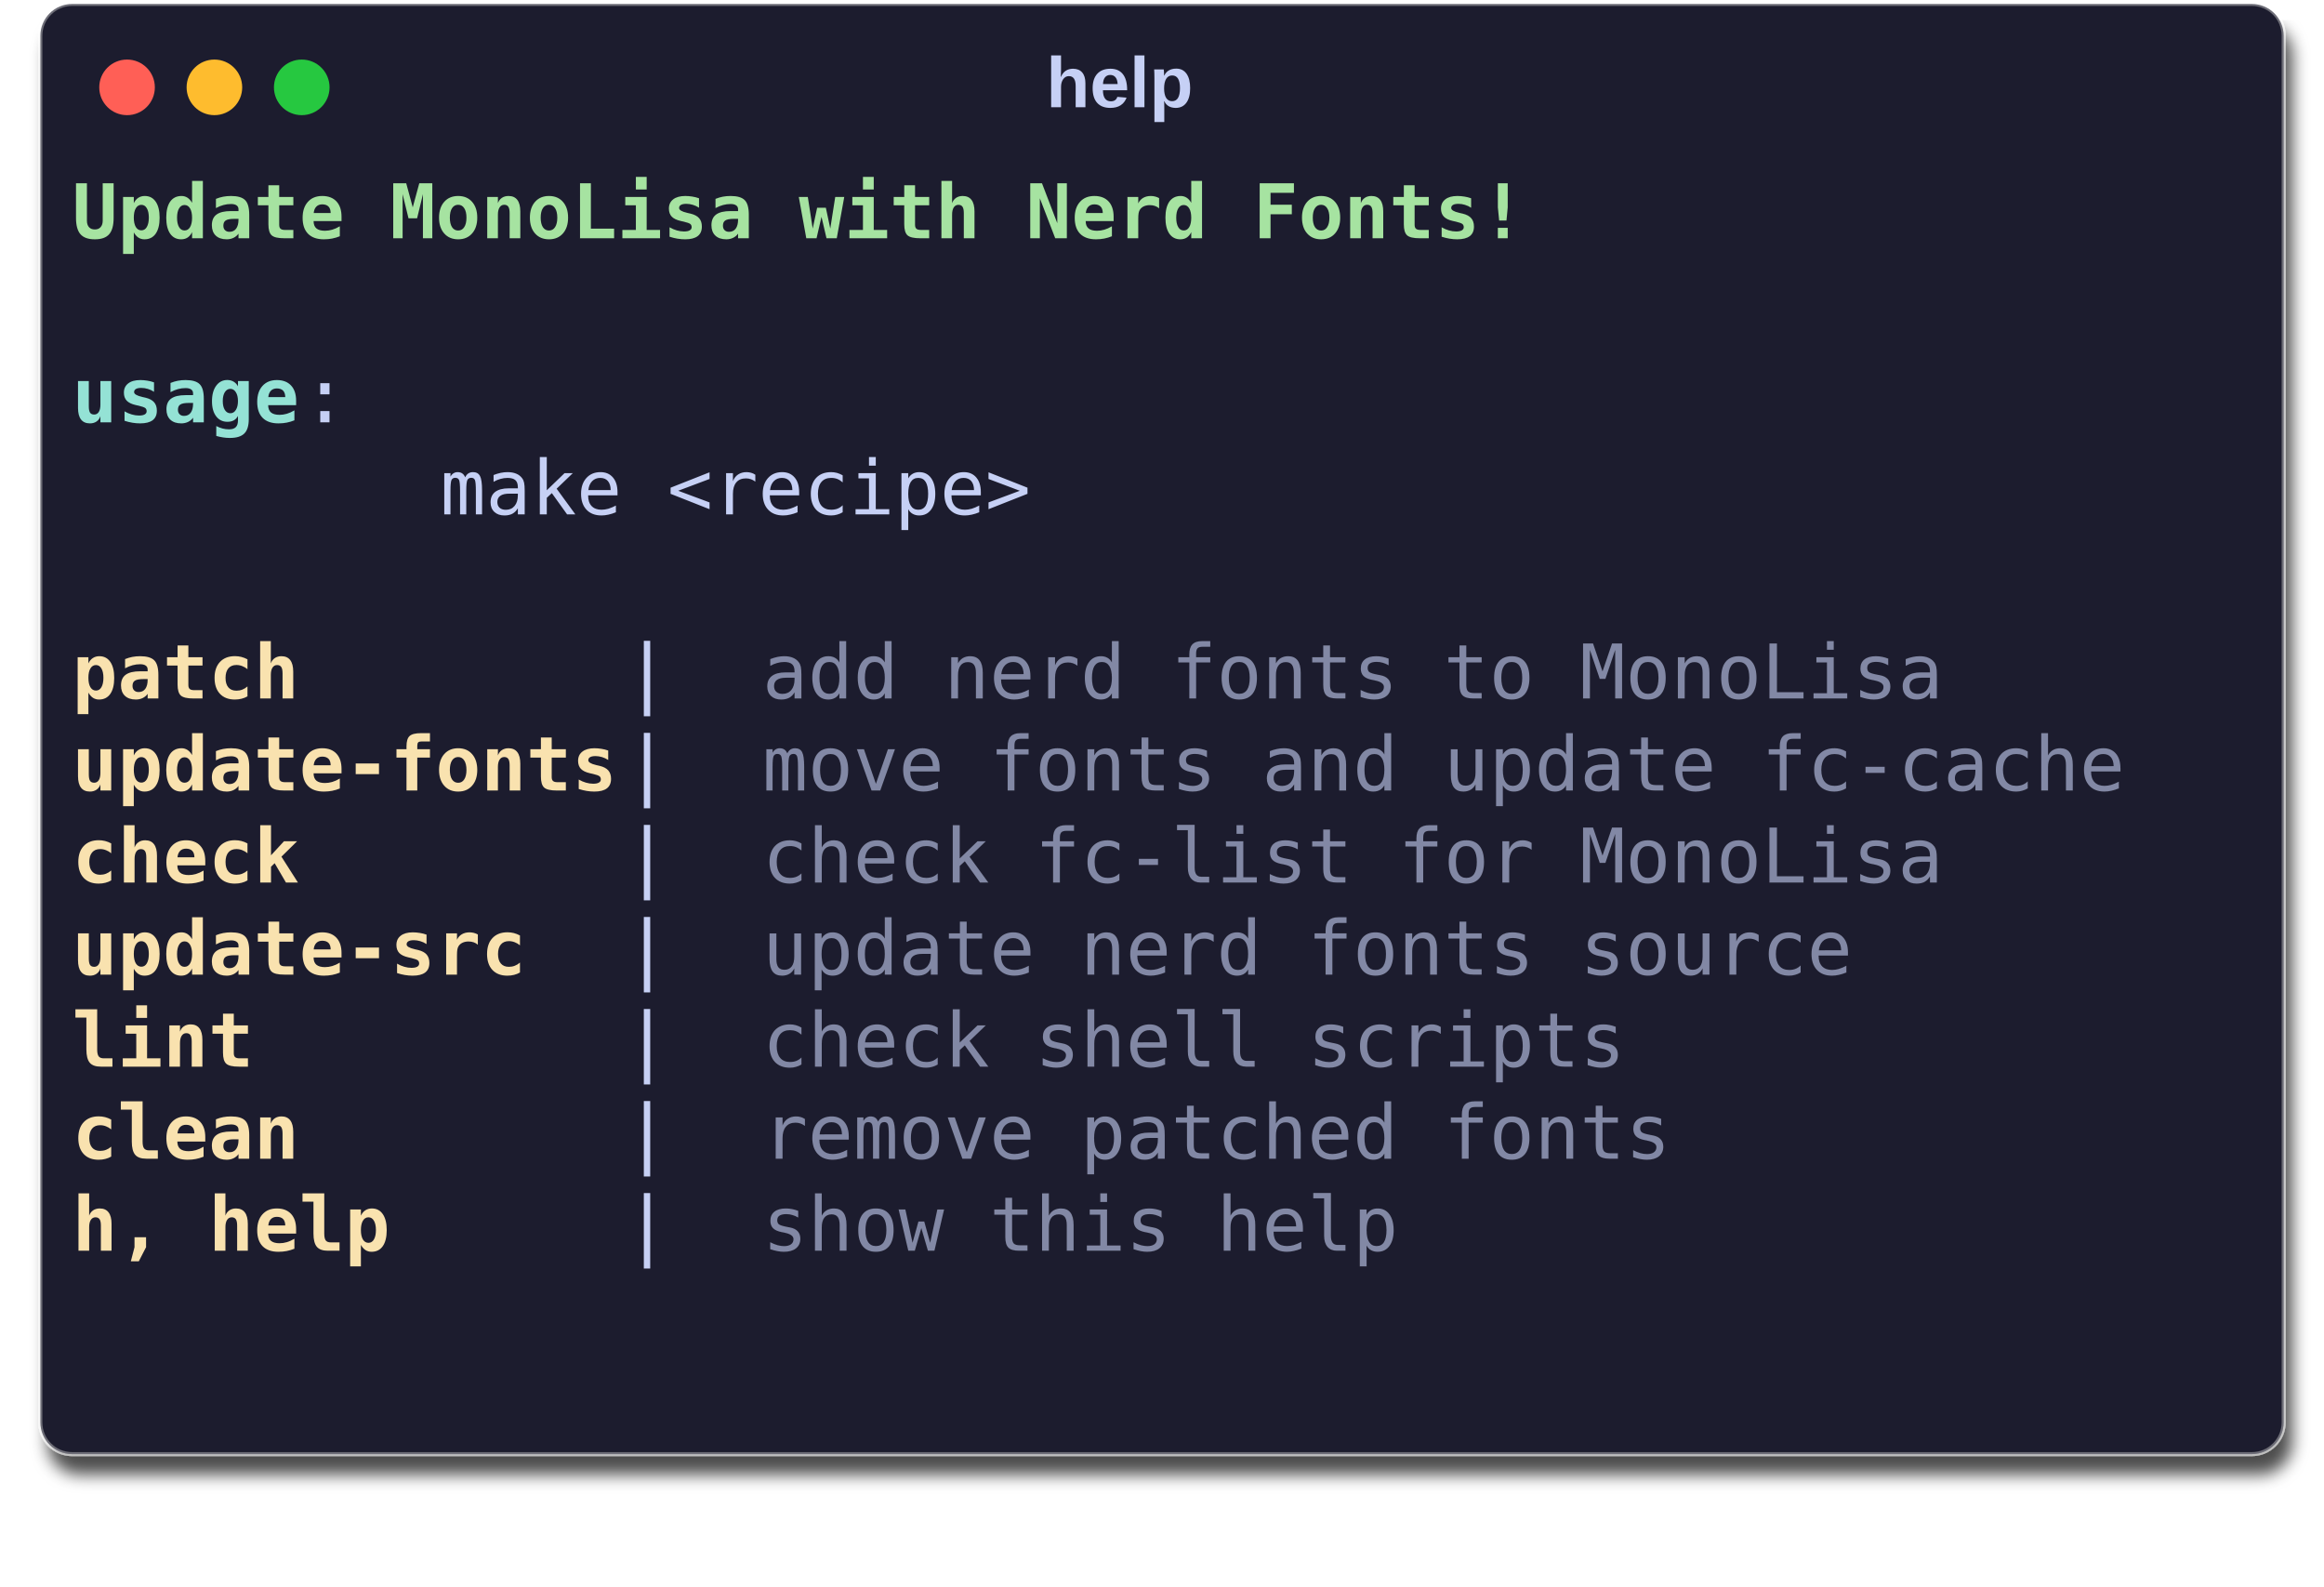
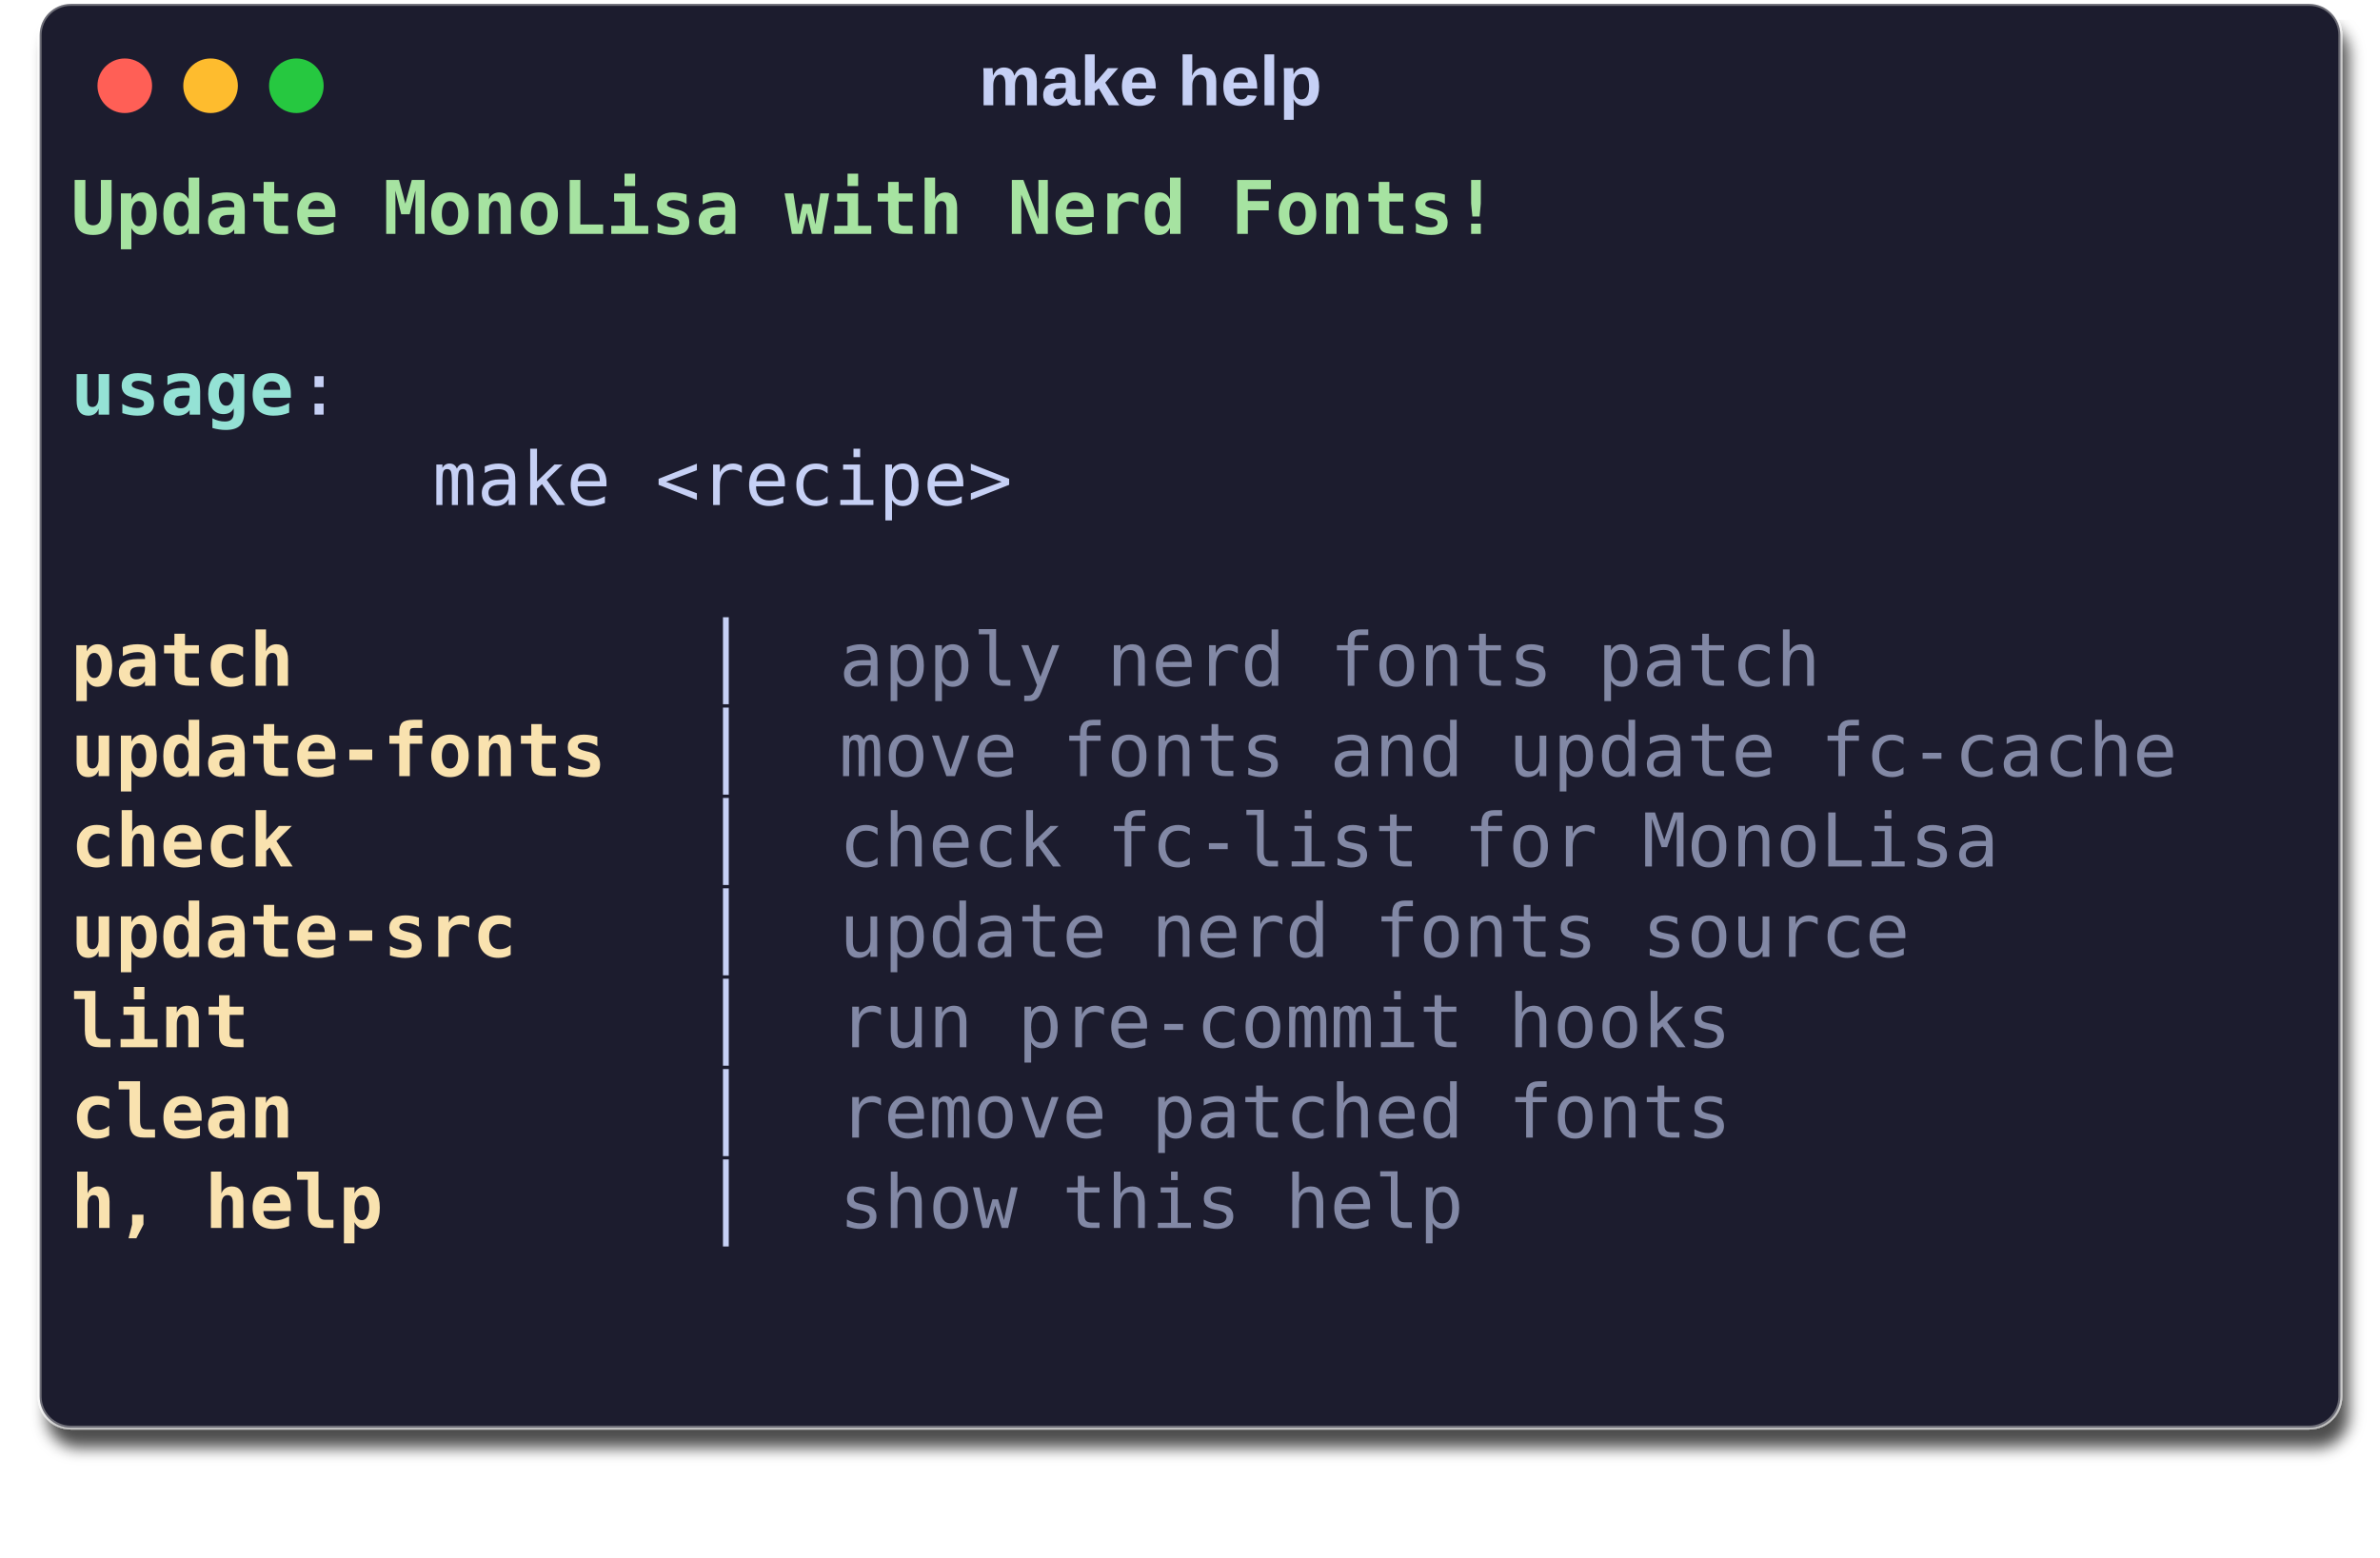
- <svg xmlns="http://www.w3.org/2000/svg" class="rich-terminal shadow" viewBox="0 0 585.333 399.533">
+ <svg xmlns="http://www.w3.org/2000/svg" class="rich-terminal shadow" viewBox="0 0 610.333 399.533">
  <style>
    @font-face {
        font-family: "Fira Code";
        src: local("FiraCode-Regular"),
            url("https://cdn.jsdelivr.net/gh/ryanoasis/nerd-fonts@2.1.0/patched-fonts/FiraCode/Regular/complete/Fira%20Code%20Regular%20Nerd%20Font%20Complete.ttf") format("truetype");
        font-style: normal;
        font-weight: 400;
    }
    @font-face {
        font-family: "Fira Code";
        src: local("FiraCode-Bold"),
            url("https://cdn.jsdelivr.net/gh/ryanoasis/nerd-fonts@2.1.0/patched-fonts/FiraCode/Bold/complete/Fira%20Code%20Bold%20Nerd%20Font%20Complete.ttf") format("truetype");
        font-style: bold;
        font-weight: 700;
    }

-     .terminal-747138606-matrix {
+     .terminal-2663349072-matrix {
        font-family: Fira Code, monospace;
        font-size: 20px;
        line-height: 24.4px;
        font-variant-east-asian: full-width;
    }

-     .terminal-747138606-title {
+     .terminal-2663349072-title {
        font-size: 18px;
        font-weight: bold;
        font-family: arial;
    }

    .shadow {
        -webkit-filter: drop-shadow( 2px 5px 2px rgba(0, 0, 0, .7));
        filter: drop-shadow( 2px 5px 2px rgba(0, 0, 0, .7));
    }
-     .terminal-747138606-r1 { fill: #a6e3a1;font-weight: bold }
- .terminal-747138606-r2 { fill: #c6d0f5 }
- .terminal-747138606-r3 { fill: #94e2d5;font-weight: bold }
- .terminal-747138606-r4 { fill: #f9e2af;font-weight: bold }
- .terminal-747138606-r5 { fill: #8288a5 }
+     .terminal-2663349072-r1 { fill: #a6e3a1;font-weight: bold }
+ .terminal-2663349072-r2 { fill: #c6d0f5 }
+ .terminal-2663349072-r3 { fill: #94e2d5;font-weight: bold }
+ .terminal-2663349072-r4 { fill: #f9e2af;font-weight: bold }
+ .terminal-2663349072-r5 { fill: #8288a5 }
    </style>
  <defs>
-     <clipPath id="terminal-747138606-clip-terminal">
-       <rect x="0" y="0" width="548.0" height="316.2" />
+     <clipPath id="terminal-2663349072-clip-terminal">
+       <rect x="0" y="0" width="572.4" height="316.2" />
    </clipPath>
-     <clipPath id="terminal-747138606-line-0">
-       <rect x="0" y="1.5" width="549" height="24.65" />
+     <clipPath id="terminal-2663349072-line-0">
+       <rect x="0" y="1.5" width="573.4" height="24.65" />
    </clipPath>
-     <clipPath id="terminal-747138606-line-1">
-       <rect x="0" y="25.9" width="549" height="24.65" />
+     <clipPath id="terminal-2663349072-line-1">
+       <rect x="0" y="25.9" width="573.4" height="24.65" />
    </clipPath>
-     <clipPath id="terminal-747138606-line-2">
-       <rect x="0" y="50.3" width="549" height="24.65" />
+     <clipPath id="terminal-2663349072-line-2">
+       <rect x="0" y="50.3" width="573.4" height="24.65" />
    </clipPath>
-     <clipPath id="terminal-747138606-line-3">
-       <rect x="0" y="74.7" width="549" height="24.65" />
+     <clipPath id="terminal-2663349072-line-3">
+       <rect x="0" y="74.7" width="573.4" height="24.65" />
    </clipPath>
-     <clipPath id="terminal-747138606-line-4">
-       <rect x="0" y="99.1" width="549" height="24.65" />
+     <clipPath id="terminal-2663349072-line-4">
+       <rect x="0" y="99.1" width="573.4" height="24.65" />
    </clipPath>
-     <clipPath id="terminal-747138606-line-5">
-       <rect x="0" y="123.5" width="549" height="24.65" />
+     <clipPath id="terminal-2663349072-line-5">
+       <rect x="0" y="123.5" width="573.4" height="24.65" />
    </clipPath>
-     <clipPath id="terminal-747138606-line-6">
-       <rect x="0" y="147.9" width="549" height="24.65" />
+     <clipPath id="terminal-2663349072-line-6">
+       <rect x="0" y="147.9" width="573.4" height="24.65" />
    </clipPath>
-     <clipPath id="terminal-747138606-line-7">
-       <rect x="0" y="172.3" width="549" height="24.65" />
+     <clipPath id="terminal-2663349072-line-7">
+       <rect x="0" y="172.3" width="573.4" height="24.65" />
    </clipPath>
-     <clipPath id="terminal-747138606-line-8">
-       <rect x="0" y="196.7" width="549" height="24.65" />
+     <clipPath id="terminal-2663349072-line-8">
+       <rect x="0" y="196.7" width="573.4" height="24.65" />
    </clipPath>
-     <clipPath id="terminal-747138606-line-9">
-       <rect x="0" y="221.1" width="549" height="24.65" />
+     <clipPath id="terminal-2663349072-line-9">
+       <rect x="0" y="221.1" width="573.4" height="24.65" />
    </clipPath>
-     <clipPath id="terminal-747138606-line-10">
-       <rect x="0" y="245.5" width="549" height="24.65" />
+     <clipPath id="terminal-2663349072-line-10">
+       <rect x="0" y="245.5" width="573.4" height="24.65" />
    </clipPath>
-     <clipPath id="terminal-747138606-line-11">
-       <rect x="0" y="269.9" width="549" height="24.65" />
+     <clipPath id="terminal-2663349072-line-11">
+       <rect x="0" y="269.9" width="573.4" height="24.65" />
    </clipPath>
  </defs>
-   <rect fill="#1e1e2e" stroke="rgba(255,255,255,0.35)" stroke-width="1" x="10.167" y="1" width="565" height="365.2" rx="8" />
-   <text class="terminal-747138606-title" fill="#c6d0f5" text-anchor="middle" x="282" y="27">help</text>
+   <rect fill="#1e1e2e" stroke="rgba(255,255,255,0.35)" stroke-width="1" x="10.167" y="1" width="590" height="365.2" rx="8" />
+   <text class="terminal-2663349072-title" fill="#c6d0f5" text-anchor="middle" x="295" y="27">make help</text>
  <g transform="translate(32,22)">
    <circle cx="0" cy="0" r="7" fill="#ff5f57" />
    <circle cx="22" cy="0" r="7" fill="#febc2e" />
    <circle cx="44" cy="0" r="7" fill="#28c840" />
  </g>
-   <g transform="translate(18.16667, 41) scale(.95)" clip-path="url(#terminal-747138606-clip-terminal)">
-     <g class="terminal-747138606-matrix">
-       <text class="terminal-747138606-r1" x="0" y="20" textLength="402.6" clip-path="url(#terminal-747138606-line-0)">Update MonoLisa with Nerd Fonts! </text>
-       <text class="terminal-747138606-r2" x="549" y="20" textLength="12.2" clip-path="url(#terminal-747138606-line-0)">
+   <g transform="translate(18.16667, 41) scale(.95)" clip-path="url(#terminal-2663349072-clip-terminal)">
+     <g class="terminal-2663349072-matrix">
+       <text class="terminal-2663349072-r1" x="0" y="20" textLength="402.6" clip-path="url(#terminal-2663349072-line-0)">Update MonoLisa with Nerd Fonts! </text>
+       <text class="terminal-2663349072-r2" x="573.4" y="20" textLength="12.2" clip-path="url(#terminal-2663349072-line-0)">
</text>
-       <text class="terminal-747138606-r2" x="549" y="44.4" textLength="12.2" clip-path="url(#terminal-747138606-line-1)">
+       <text class="terminal-2663349072-r2" x="573.4" y="44.4" textLength="12.2" clip-path="url(#terminal-2663349072-line-1)">
</text>
-       <text class="terminal-747138606-r3" x="0" y="68.8" textLength="61" clip-path="url(#terminal-747138606-line-2)">usage</text>
-       <text class="terminal-747138606-r2" x="61" y="68.8" textLength="12.2" clip-path="url(#terminal-747138606-line-2)">:</text>
-       <text class="terminal-747138606-r2" x="549" y="68.8" textLength="12.2" clip-path="url(#terminal-747138606-line-2)">
+       <text class="terminal-2663349072-r3" x="0" y="68.8" textLength="61" clip-path="url(#terminal-2663349072-line-2)">usage</text>
+       <text class="terminal-2663349072-r2" x="61" y="68.8" textLength="12.2" clip-path="url(#terminal-2663349072-line-2)">:</text>
+       <text class="terminal-2663349072-r2" x="573.4" y="68.8" textLength="12.2" clip-path="url(#terminal-2663349072-line-2)">
</text>
-       <text class="terminal-747138606-r2" x="97.6" y="93.2" textLength="158.6" clip-path="url(#terminal-747138606-line-3)">make &lt;recipe&gt;</text>
-       <text class="terminal-747138606-r2" x="549" y="93.2" textLength="12.2" clip-path="url(#terminal-747138606-line-3)">
+       <text class="terminal-2663349072-r2" x="97.6" y="93.2" textLength="158.6" clip-path="url(#terminal-2663349072-line-3)">make &lt;recipe&gt;</text>
+       <text class="terminal-2663349072-r2" x="573.4" y="93.2" textLength="12.2" clip-path="url(#terminal-2663349072-line-3)">
</text>
-       <text class="terminal-747138606-r2" x="549" y="117.6" textLength="12.2" clip-path="url(#terminal-747138606-line-4)">
+       <text class="terminal-2663349072-r2" x="573.4" y="117.6" textLength="12.2" clip-path="url(#terminal-2663349072-line-4)">
</text>
-       <text class="terminal-747138606-r4" x="0" y="142" textLength="146.4" clip-path="url(#terminal-747138606-line-5)">       patch</text>
-       <text class="terminal-747138606-r2" x="146.4" y="142" textLength="36.6" clip-path="url(#terminal-747138606-line-5)"> | </text>
-       <text class="terminal-747138606-r5" x="183" y="142" textLength="317.2" clip-path="url(#terminal-747138606-line-5)">add nerd fonts to MonoLisa</text>
-       <text class="terminal-747138606-r2" x="549" y="142" textLength="12.2" clip-path="url(#terminal-747138606-line-5)">
+       <text class="terminal-2663349072-r4" x="0" y="142" textLength="170.8" clip-path="url(#terminal-2663349072-line-5)">         patch</text>
+       <text class="terminal-2663349072-r2" x="170.8" y="142" textLength="36.6" clip-path="url(#terminal-2663349072-line-5)"> │ </text>
+       <text class="terminal-2663349072-r5" x="207.4" y="142" textLength="268.4" clip-path="url(#terminal-2663349072-line-5)">apply nerd fonts patch</text>
+       <text class="terminal-2663349072-r2" x="573.4" y="142" textLength="12.2" clip-path="url(#terminal-2663349072-line-5)">
</text>
-       <text class="terminal-747138606-r4" x="0" y="166.4" textLength="146.4" clip-path="url(#terminal-747138606-line-6)">update-fonts</text>
-       <text class="terminal-747138606-r2" x="146.4" y="166.4" textLength="36.6" clip-path="url(#terminal-747138606-line-6)"> | </text>
-       <text class="terminal-747138606-r5" x="183" y="166.4" textLength="366" clip-path="url(#terminal-747138606-line-6)">move fonts and update fc-cache</text>
-       <text class="terminal-747138606-r2" x="549" y="166.4" textLength="12.2" clip-path="url(#terminal-747138606-line-6)">
+       <text class="terminal-2663349072-r4" x="0" y="166.4" textLength="170.8" clip-path="url(#terminal-2663349072-line-6)">  update-fonts</text>
+       <text class="terminal-2663349072-r2" x="170.8" y="166.4" textLength="36.6" clip-path="url(#terminal-2663349072-line-6)"> │ </text>
+       <text class="terminal-2663349072-r5" x="207.4" y="166.4" textLength="366" clip-path="url(#terminal-2663349072-line-6)">move fonts and update fc-cache</text>
+       <text class="terminal-2663349072-r2" x="573.4" y="166.4" textLength="12.2" clip-path="url(#terminal-2663349072-line-6)">
</text>
-       <text class="terminal-747138606-r4" x="0" y="190.8" textLength="146.4" clip-path="url(#terminal-747138606-line-7)">       check</text>
-       <text class="terminal-747138606-r2" x="146.4" y="190.8" textLength="36.6" clip-path="url(#terminal-747138606-line-7)"> | </text>
-       <text class="terminal-747138606-r5" x="183" y="190.8" textLength="317.2" clip-path="url(#terminal-747138606-line-7)">check fc-list for MonoLisa</text>
-       <text class="terminal-747138606-r2" x="549" y="190.8" textLength="12.2" clip-path="url(#terminal-747138606-line-7)">
+       <text class="terminal-2663349072-r4" x="0" y="190.8" textLength="170.8" clip-path="url(#terminal-2663349072-line-7)">         check</text>
+       <text class="terminal-2663349072-r2" x="170.8" y="190.8" textLength="36.6" clip-path="url(#terminal-2663349072-line-7)"> │ </text>
+       <text class="terminal-2663349072-r5" x="207.4" y="190.8" textLength="317.2" clip-path="url(#terminal-2663349072-line-7)">check fc-list for MonoLisa</text>
+       <text class="terminal-2663349072-r2" x="573.4" y="190.8" textLength="12.2" clip-path="url(#terminal-2663349072-line-7)">
</text>
-       <text class="terminal-747138606-r4" x="0" y="215.2" textLength="146.4" clip-path="url(#terminal-747138606-line-8)">  update-src</text>
-       <text class="terminal-747138606-r2" x="146.4" y="215.2" textLength="36.6" clip-path="url(#terminal-747138606-line-8)"> | </text>
-       <text class="terminal-747138606-r5" x="183" y="215.2" textLength="292.8" clip-path="url(#terminal-747138606-line-8)">update nerd fonts source</text>
-       <text class="terminal-747138606-r2" x="549" y="215.2" textLength="12.2" clip-path="url(#terminal-747138606-line-8)">
+       <text class="terminal-2663349072-r4" x="0" y="215.2" textLength="170.8" clip-path="url(#terminal-2663349072-line-8)">    update-src</text>
+       <text class="terminal-2663349072-r2" x="170.8" y="215.2" textLength="36.6" clip-path="url(#terminal-2663349072-line-8)"> │ </text>
+       <text class="terminal-2663349072-r5" x="207.4" y="215.2" textLength="292.8" clip-path="url(#terminal-2663349072-line-8)">update nerd fonts source</text>
+       <text class="terminal-2663349072-r2" x="573.4" y="215.2" textLength="12.2" clip-path="url(#terminal-2663349072-line-8)">
</text>
-       <text class="terminal-747138606-r4" x="0" y="239.6" textLength="146.4" clip-path="url(#terminal-747138606-line-9)">        lint</text>
-       <text class="terminal-747138606-r2" x="146.4" y="239.6" textLength="36.6" clip-path="url(#terminal-747138606-line-9)"> | </text>
-       <text class="terminal-747138606-r5" x="183" y="239.6" textLength="231.8" clip-path="url(#terminal-747138606-line-9)">check shell scripts</text>
-       <text class="terminal-747138606-r2" x="549" y="239.6" textLength="12.2" clip-path="url(#terminal-747138606-line-9)">
+       <text class="terminal-2663349072-r4" x="0" y="239.6" textLength="170.8" clip-path="url(#terminal-2663349072-line-9)">          lint</text>
+       <text class="terminal-2663349072-r2" x="170.8" y="239.6" textLength="36.6" clip-path="url(#terminal-2663349072-line-9)"> │ </text>
+       <text class="terminal-2663349072-r5" x="207.4" y="239.6" textLength="244" clip-path="url(#terminal-2663349072-line-9)">run pre-commit hooks</text>
+       <text class="terminal-2663349072-r2" x="573.4" y="239.6" textLength="12.2" clip-path="url(#terminal-2663349072-line-9)">
</text>
-       <text class="terminal-747138606-r4" x="0" y="264" textLength="146.4" clip-path="url(#terminal-747138606-line-10)">       clean</text>
-       <text class="terminal-747138606-r2" x="146.4" y="264" textLength="36.6" clip-path="url(#terminal-747138606-line-10)"> | </text>
-       <text class="terminal-747138606-r5" x="183" y="264" textLength="244" clip-path="url(#terminal-747138606-line-10)">remove patched fonts</text>
-       <text class="terminal-747138606-r2" x="549" y="264" textLength="12.2" clip-path="url(#terminal-747138606-line-10)">
+       <text class="terminal-2663349072-r4" x="0" y="264" textLength="170.8" clip-path="url(#terminal-2663349072-line-10)">         clean</text>
+       <text class="terminal-2663349072-r2" x="170.8" y="264" textLength="36.6" clip-path="url(#terminal-2663349072-line-10)"> │ </text>
+       <text class="terminal-2663349072-r5" x="207.4" y="264" textLength="244" clip-path="url(#terminal-2663349072-line-10)">remove patched fonts</text>
+       <text class="terminal-2663349072-r2" x="573.4" y="264" textLength="12.2" clip-path="url(#terminal-2663349072-line-10)">
</text>
-       <text class="terminal-747138606-r4" x="0" y="288.4" textLength="146.4" clip-path="url(#terminal-747138606-line-11)">     h, help</text>
-       <text class="terminal-747138606-r2" x="146.4" y="288.4" textLength="36.6" clip-path="url(#terminal-747138606-line-11)"> | </text>
-       <text class="terminal-747138606-r5" x="183" y="288.4" textLength="170.8" clip-path="url(#terminal-747138606-line-11)">show this help</text>
-       <text class="terminal-747138606-r2" x="549" y="288.4" textLength="12.2" clip-path="url(#terminal-747138606-line-11)">
+       <text class="terminal-2663349072-r4" x="0" y="288.4" textLength="170.8" clip-path="url(#terminal-2663349072-line-11)">       h, help</text>
+       <text class="terminal-2663349072-r2" x="170.8" y="288.4" textLength="36.6" clip-path="url(#terminal-2663349072-line-11)"> │ </text>
+       <text class="terminal-2663349072-r5" x="207.4" y="288.4" textLength="170.8" clip-path="url(#terminal-2663349072-line-11)">show this help</text>
+       <text class="terminal-2663349072-r2" x="573.4" y="288.4" textLength="12.2" clip-path="url(#terminal-2663349072-line-11)">
</text>
-       <text class="terminal-747138606-r2" x="549" y="312.8" textLength="12.2" clip-path="url(#terminal-747138606-line-12)">
+       <text class="terminal-2663349072-r2" x="573.4" y="312.8" textLength="12.2" clip-path="url(#terminal-2663349072-line-12)">
</text>
    </g>
  </g>
</svg>
